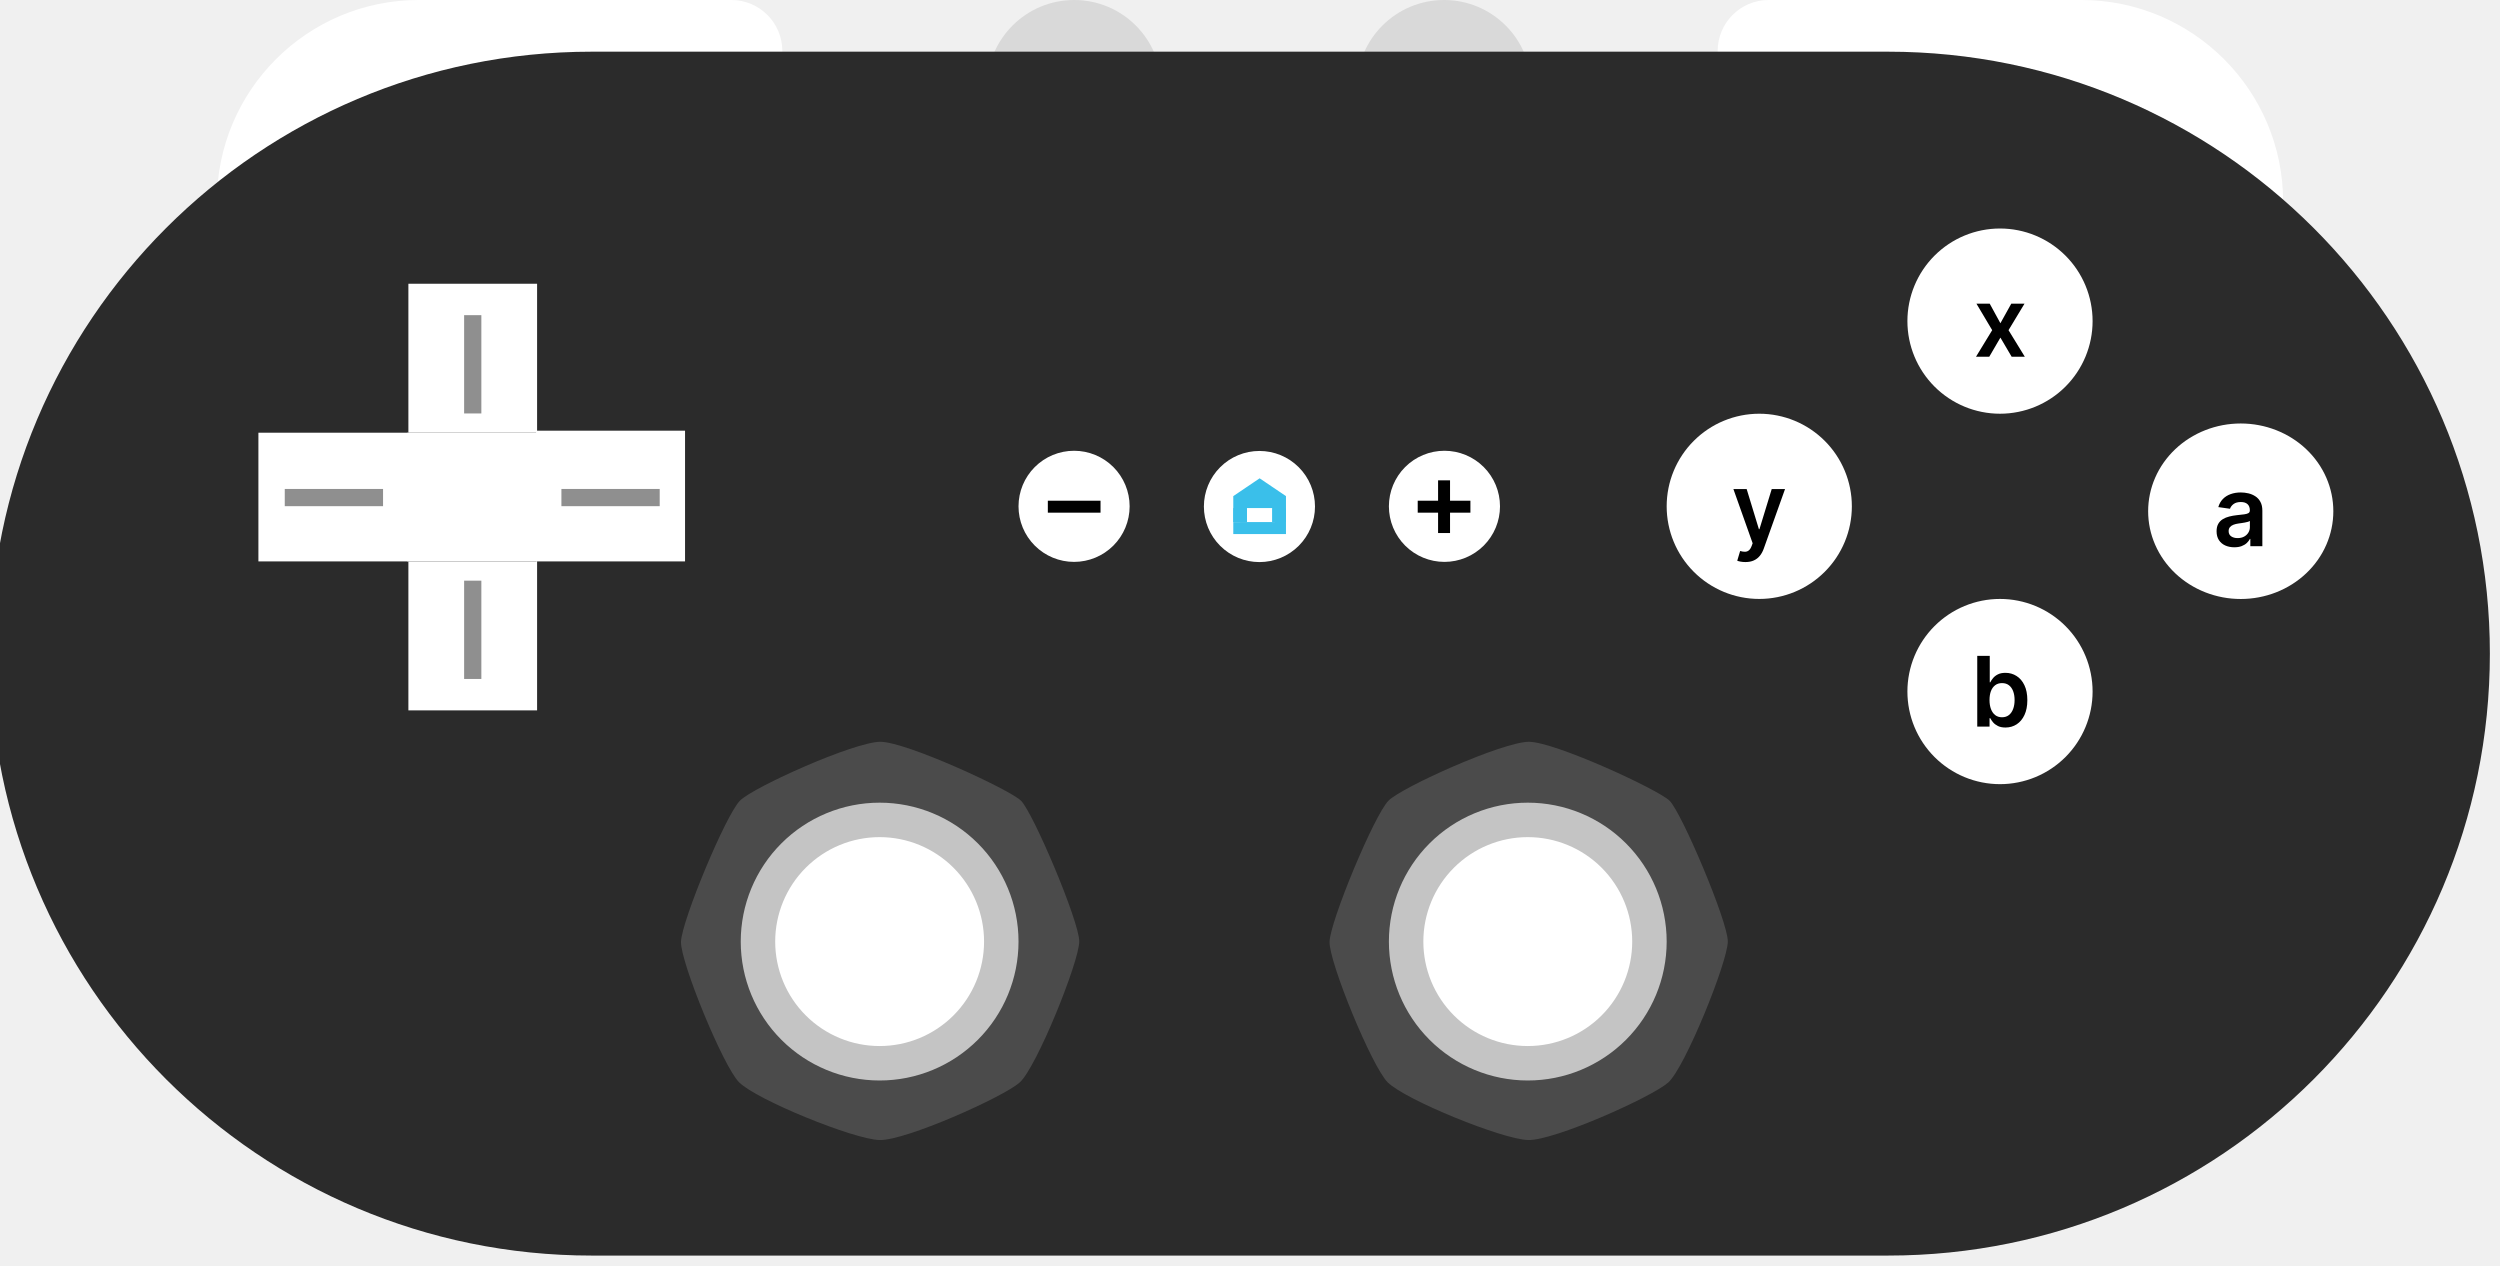
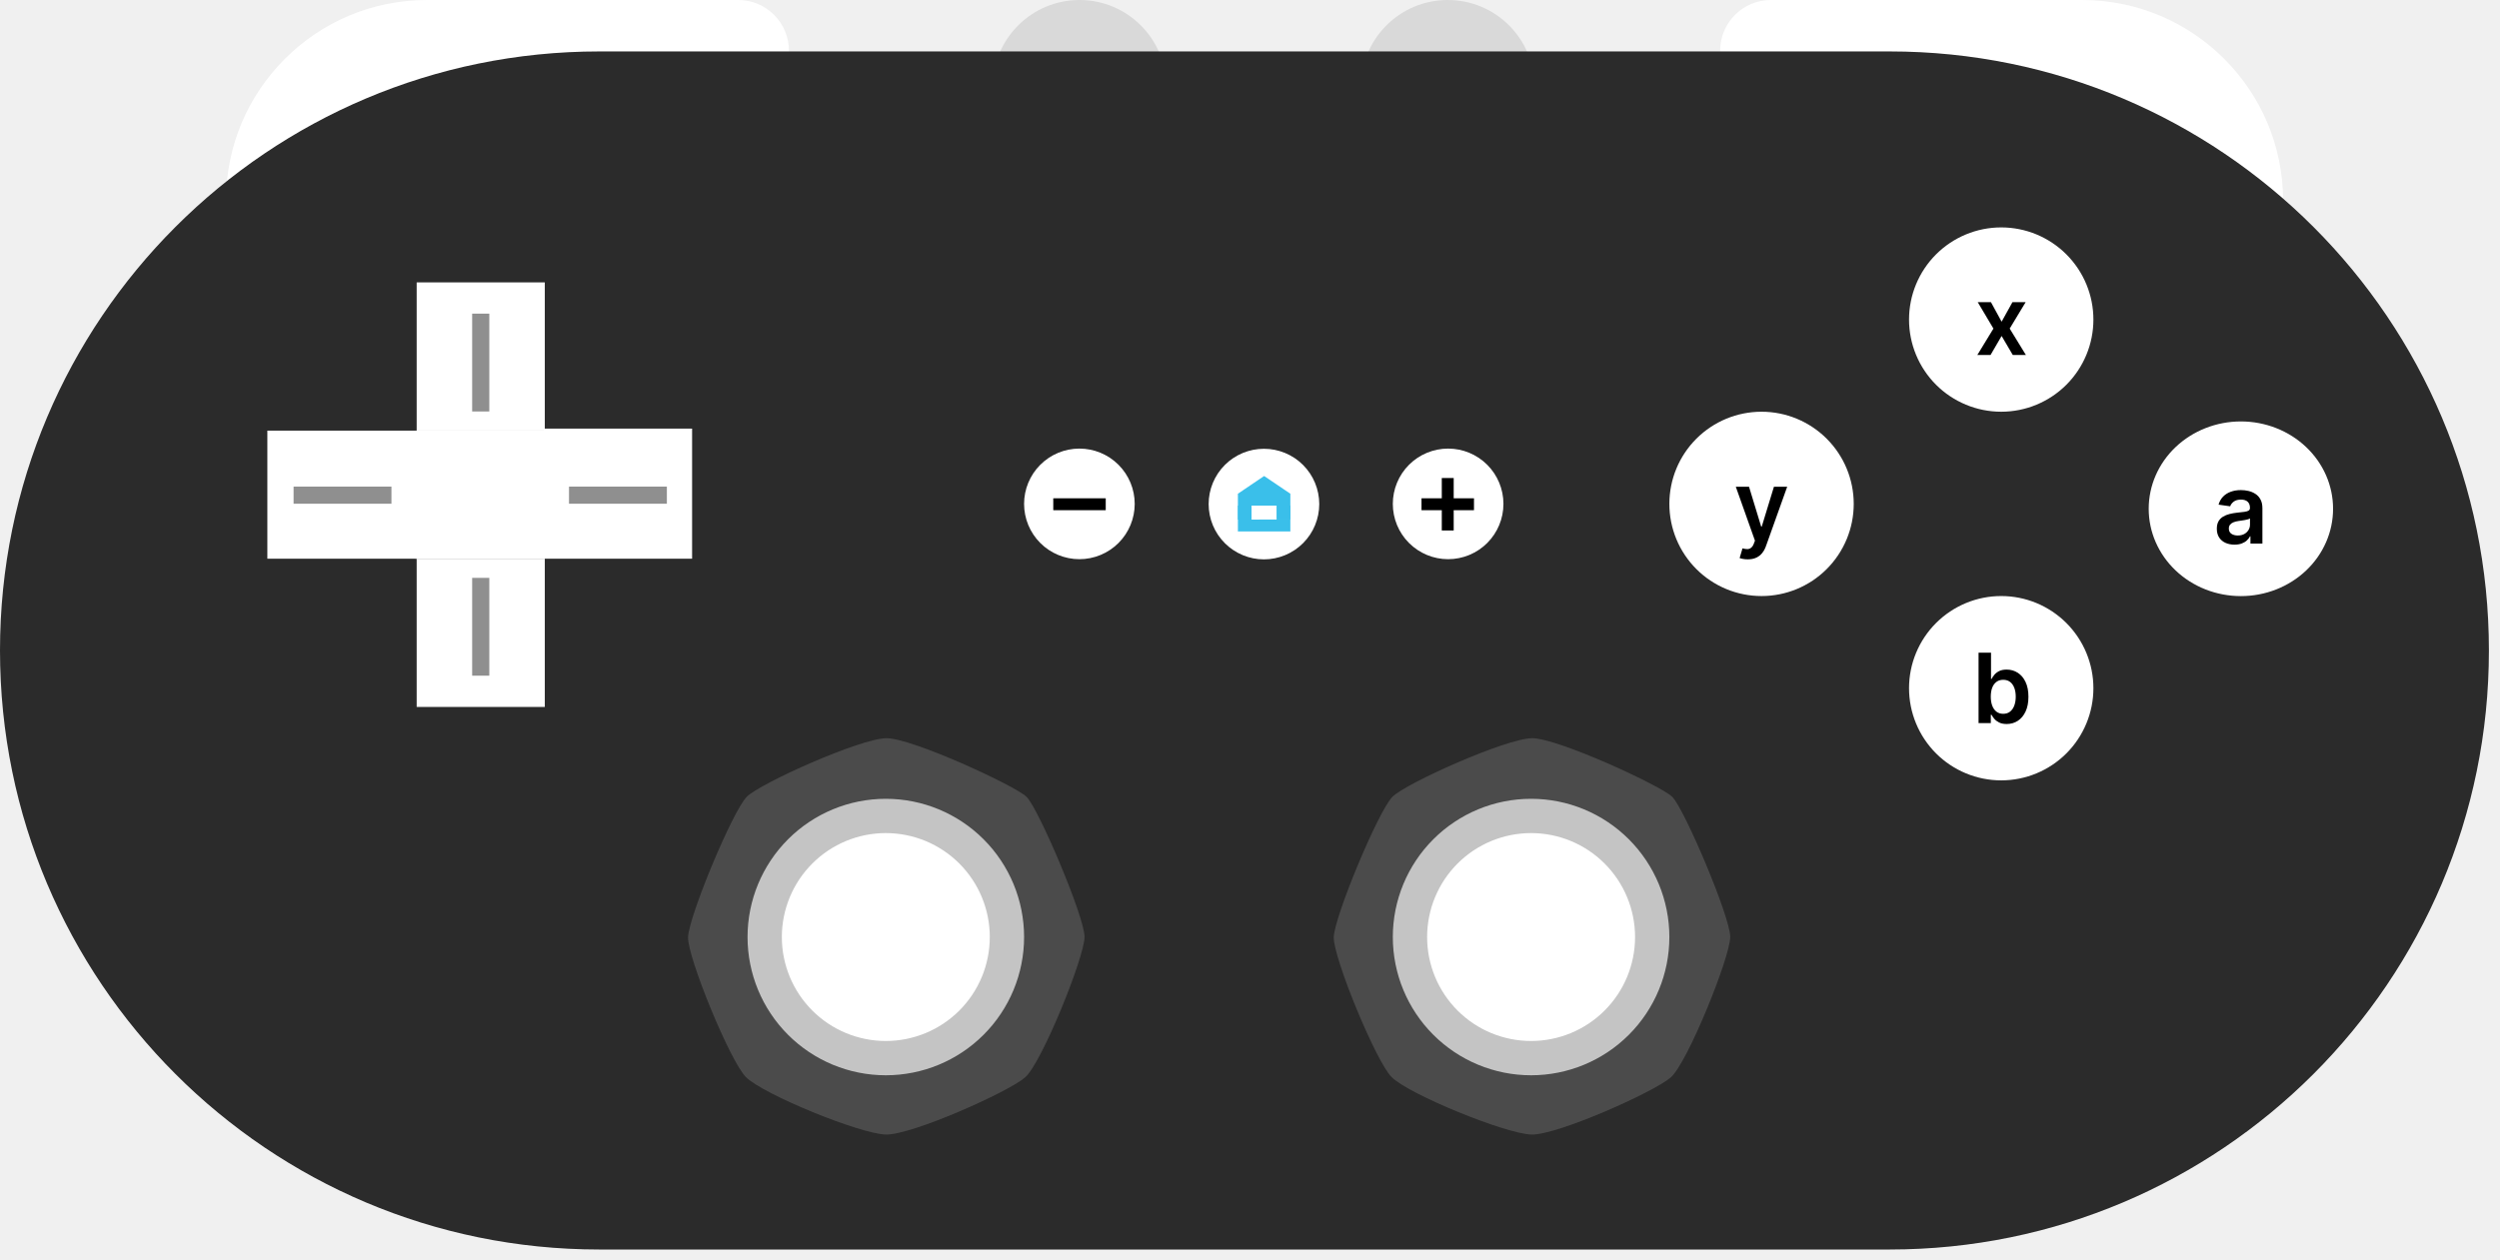
- <svg xmlns="http://www.w3.org/2000/svg" width="2467" height="1249" viewBox="0 0 2467 1249" fill="none">
+ <svg xmlns="http://www.w3.org/2000/svg" width="2477" height="1249" viewBox="0 0 2477 1249" fill="none">
  <g id="wcc_gray">
-     <path id="Button_ZR" d="M1695 50.312C1695 22.525 1717.53 0 1745.31 0H2053.75C2163.79 0 2253 89.209 2253 199.254C2253 210.159 2244.16 219 2233.25 219H1794C1739.32 219 1695 174.676 1695 120V50.312Z" fill="white" />
-     <path id="Button_ZL" d="M214 199.254C214 89.209 303.209 0 413.254 0H721.689C749.475 0 772 22.525 772 50.312V120C772 174.676 727.676 219 673 219H233.746C222.841 219 214 210.159 214 199.254Z" fill="white" />
-     <rect id="Button_L" x="974" width="172" height="219" rx="86" fill="#D9D9D9" />
-     <rect id="Button_R" x="1339" width="172" height="219" rx="86" fill="#D9D9D9" />
-     <path id="rect2159" d="M1863.09 51H583.907C255.901 51 -10 316.943 -10 645C-10 973.057 255.901 1239 583.907 1239H1863.09C2191.1 1239 2457 973.057 2457 645C2457 316.943 2191.1 51 1863.09 51Z" fill="#2B2B2B" />
-     <path id="rect4103" d="M530 427H402V554H530V427Z" fill="white" />
-     <path id="Button_Y" d="M2064.97 316.877C2064.97 341.114 2055.34 364.358 2038.21 381.496C2021.07 398.633 1997.83 408.261 1973.6 408.261C1949.37 408.261 1926.13 398.633 1908.99 381.496C1891.86 364.358 1882.23 341.114 1882.23 316.877C1882.23 292.64 1891.86 269.396 1908.99 252.258C1926.13 235.12 1949.37 225.492 1973.6 225.492C1997.83 225.492 2021.07 235.12 2038.21 252.258C2055.34 269.396 2064.97 292.64 2064.97 316.877Z" fill="white" />
-     <path id="Button_X" d="M1827.41 499.646C1827.41 523.883 1817.78 547.127 1800.64 564.265C1783.51 581.403 1760.27 591.031 1736.04 591.031C1711.8 591.031 1688.56 581.403 1671.43 564.265C1654.29 547.127 1644.67 523.883 1644.67 499.646C1644.67 475.41 1654.29 452.166 1671.43 435.028C1688.56 417.89 1711.8 408.262 1736.04 408.262C1760.27 408.262 1783.51 417.89 1800.64 435.028C1817.78 452.166 1827.41 475.41 1827.41 499.646Z" fill="white" />
-     <path id="Button_B" d="M2302.53 504.49C2302.54 515.859 2300.18 527.118 2295.59 537.624C2291.01 548.13 2284.28 557.677 2275.79 565.719C2267.31 573.76 2257.23 580.14 2246.14 584.492C2235.05 588.845 2223.17 591.085 2211.16 591.085C2199.16 591.085 2187.27 588.845 2176.18 584.492C2165.09 580.14 2155.02 573.76 2146.53 565.719C2138.05 557.677 2131.32 548.13 2126.73 537.624C2122.14 527.118 2119.79 515.859 2119.79 504.49C2119.79 493.12 2122.14 481.861 2126.73 471.355C2131.32 460.849 2138.05 451.303 2146.53 443.261C2155.02 435.219 2165.09 428.84 2176.18 424.487C2187.27 420.135 2199.16 417.895 2211.16 417.895C2223.17 417.895 2235.05 420.135 2246.14 424.487C2257.23 428.84 2267.31 435.219 2275.79 443.261C2284.28 451.303 2291.01 460.849 2295.59 471.355C2300.18 481.861 2302.54 493.12 2302.53 504.49Z" fill="white" />
-     <path id="Button_A" d="M2064.97 682.416C2064.97 706.653 2055.34 729.897 2038.21 747.035C2021.07 764.172 1997.83 773.8 1973.6 773.8C1949.37 773.8 1926.13 764.172 1908.99 747.035C1891.86 729.897 1882.23 706.653 1882.23 682.416C1882.23 658.179 1891.86 634.935 1908.99 617.797C1926.13 600.659 1949.37 591.031 1973.6 591.031C1997.83 591.031 2021.07 600.659 2038.21 617.797C2055.34 634.935 2064.97 658.179 2064.97 682.416Z" fill="white" />
-     <path id="a" d="M2204.85 540.057C2201.53 540.057 2198.54 539.466 2195.88 538.284C2193.24 537.08 2191.15 535.307 2189.61 532.966C2188.09 530.625 2187.32 527.739 2187.32 524.307C2187.32 521.352 2187.87 518.909 2188.96 516.977C2190.05 515.045 2191.54 513.5 2193.43 512.341C2195.31 511.182 2197.44 510.307 2199.8 509.716C2202.19 509.102 2204.65 508.659 2207.2 508.386C2210.27 508.068 2212.76 507.784 2214.66 507.534C2216.57 507.261 2217.96 506.852 2218.82 506.307C2219.71 505.739 2220.15 504.864 2220.15 503.682V503.477C2220.15 500.909 2219.39 498.92 2217.87 497.511C2216.35 496.102 2214.15 495.398 2211.29 495.398C2208.27 495.398 2205.87 496.057 2204.1 497.375C2202.35 498.693 2201.16 500.25 2200.55 502.045L2189.03 500.409C2189.94 497.227 2191.44 494.568 2193.53 492.432C2195.62 490.273 2198.18 488.659 2201.2 487.591C2204.22 486.5 2207.56 485.955 2211.22 485.955C2213.74 485.955 2216.26 486.25 2218.76 486.841C2221.26 487.432 2223.54 488.409 2225.61 489.773C2227.68 491.114 2229.34 492.943 2230.59 495.261C2231.86 497.58 2232.49 500.477 2232.49 503.955V539H2220.63V531.807H2220.22C2219.47 533.261 2218.41 534.625 2217.05 535.898C2215.71 537.148 2214.02 538.159 2211.97 538.932C2209.95 539.682 2207.57 540.057 2204.85 540.057ZM2208.05 530.989C2210.53 530.989 2212.68 530.5 2214.49 529.523C2216.31 528.523 2217.71 527.205 2218.69 525.568C2219.69 523.932 2220.19 522.148 2220.19 520.216V514.045C2219.8 514.364 2219.14 514.659 2218.21 514.932C2217.3 515.205 2216.28 515.443 2215.14 515.648C2214.01 515.852 2212.88 516.034 2211.77 516.193C2210.65 516.352 2209.69 516.489 2208.87 516.602C2207.03 516.852 2205.38 517.261 2203.93 517.83C2202.47 518.398 2201.32 519.193 2200.48 520.216C2199.64 521.216 2199.22 522.511 2199.22 524.102C2199.22 526.375 2200.05 528.091 2201.71 529.25C2203.37 530.409 2205.48 530.989 2208.05 530.989Z" fill="black" />
-     <path id="b" d="M1951.15 717V647.182H1963.49V673.295H1964C1964.64 672.023 1965.54 670.67 1966.7 669.239C1967.86 667.784 1969.42 666.545 1971.4 665.523C1973.38 664.477 1975.9 663.955 1978.97 663.955C1983.02 663.955 1986.66 664.989 1989.91 667.057C1993.19 669.102 1995.78 672.136 1997.69 676.159C1999.62 680.159 2000.58 685.068 2000.58 690.886C2000.58 696.636 1999.64 701.523 1997.75 705.545C1995.87 709.568 1993.3 712.636 1990.05 714.75C1986.8 716.864 1983.12 717.92 1979 717.92C1976 717.92 1973.52 717.42 1971.54 716.42C1969.56 715.42 1967.97 714.216 1966.77 712.807C1965.58 711.375 1964.66 710.023 1964 708.75H1963.29V717H1951.15ZM1963.25 690.818C1963.25 694.205 1963.73 697.17 1964.69 699.716C1965.66 702.261 1967.06 704.25 1968.88 705.682C1970.72 707.091 1972.95 707.795 1975.56 707.795C1978.29 707.795 1980.57 707.068 1982.41 705.614C1984.25 704.136 1985.64 702.125 1986.57 699.58C1987.53 697.011 1988 694.091 1988 690.818C1988 687.568 1987.54 684.682 1986.61 682.159C1985.67 679.636 1984.29 677.659 1982.45 676.227C1980.61 674.795 1978.31 674.08 1975.56 674.08C1972.92 674.08 1970.69 674.773 1968.85 676.159C1967 677.545 1965.61 679.489 1964.65 681.989C1963.72 684.489 1963.25 687.432 1963.25 690.818Z" fill="black" />
-     <path id="y" d="M1722.36 554.636C1720.67 554.636 1719.12 554.5 1717.68 554.227C1716.28 553.977 1715.15 553.682 1714.31 553.341L1717.17 543.727C1718.97 544.25 1720.57 544.5 1721.98 544.477C1723.39 544.455 1724.63 544.011 1725.7 543.148C1726.79 542.307 1727.71 540.898 1728.46 538.92L1729.51 536.091L1710.53 482.636H1723.62L1735.68 522.182H1736.23L1748.33 482.636H1761.46L1740.49 541.341C1739.51 544.114 1738.22 546.489 1736.61 548.466C1734.99 550.466 1733.01 551.989 1730.67 553.034C1728.36 554.102 1725.58 554.636 1722.36 554.636Z" fill="black" />
-     <path id="x" d="M1963.43 299.636L1974 318.966L1984.74 299.636H1997.8L1982.01 325.818L1998.07 352H1985.08L1974 333.148L1963.02 352H1949.93L1965.89 325.818L1950.34 299.636H1963.43Z" fill="black" />
-     <path id="Button_Select" d="M1114.72 499.646C1114.72 514.188 1108.94 528.135 1098.66 538.417C1088.38 548.7 1074.44 554.477 1059.9 554.477C1045.36 554.477 1031.41 548.7 1021.13 538.417C1010.85 528.135 1005.07 514.188 1005.07 499.646C1005.07 485.104 1010.85 471.158 1021.13 460.875C1031.41 450.592 1045.36 444.815 1059.9 444.815C1074.44 444.815 1088.38 450.592 1098.66 460.875C1108.94 471.158 1114.72 485.104 1114.72 499.646Z" fill="white" />
-     <path id="Button_Home" d="M1297.64 499.831C1297.64 514.373 1291.87 528.319 1281.59 538.602C1271.31 548.885 1257.36 554.662 1242.82 554.662C1228.28 554.662 1214.34 548.885 1204.06 538.602C1193.78 528.319 1188 514.373 1188 499.831C1188 485.289 1193.78 471.342 1204.06 461.06C1214.34 450.777 1228.28 445 1242.82 445C1257.36 445 1271.31 450.777 1281.59 461.06C1291.87 471.342 1297.64 485.289 1297.64 499.831Z" fill="white" />
-     <path id="Button_Start" d="M1480.2 499.646C1480.2 514.188 1474.42 528.135 1464.14 538.417C1453.86 548.7 1439.92 554.477 1425.38 554.477C1410.84 554.477 1396.89 548.7 1386.61 538.417C1376.33 528.135 1370.56 514.188 1370.56 499.646C1370.56 485.104 1376.33 471.158 1386.61 460.875C1396.89 450.592 1410.84 444.815 1425.38 444.815C1439.92 444.815 1453.86 450.592 1464.14 460.875C1474.42 471.158 1480.2 485.104 1480.2 499.646Z" fill="white" />
-     <path id="Vector" d="M1007.55 790.169C996.668 779.283 894.265 732 868.71 732C843.154 732 743.647 776.621 730.231 790.044C716.161 804.121 672.669 908.813 672.007 929.261C671.361 949.23 713.66 1052.32 729.343 1068.01C746.584 1085.26 842.446 1124.35 868.001 1124.99C893.556 1125.63 989.79 1082.72 1006.17 1068.25C1022.79 1053.56 1065 948.868 1065 929.011C1065 909.195 1019.66 802.29 1007.55 790.169Z" fill="#4B4B4B" />
-     <path id="Vector_2" d="M1647.55 790.169C1636.67 779.283 1534.27 732 1508.71 732C1483.15 732 1383.65 776.621 1370.23 790.044C1356.16 804.121 1312.67 908.813 1312.01 929.261C1311.36 949.23 1353.66 1052.32 1369.34 1068.01C1386.58 1085.26 1482.45 1124.35 1508 1124.99C1533.56 1125.63 1629.79 1082.72 1646.17 1068.25C1662.79 1053.56 1705 948.868 1705 929.011C1705 909.195 1659.66 802.29 1647.55 790.169Z" fill="#4B4B4B" />
-     <path id="Analog_Stick" d="M988.074 929.153C988.074 961 975.425 991.543 952.91 1014.06C930.395 1036.58 899.858 1049.23 868.018 1049.23C836.179 1049.23 805.642 1036.58 783.127 1014.06C760.612 991.543 747.963 961 747.963 929.153C747.963 897.306 760.612 866.764 783.127 844.245C805.642 821.726 836.179 809.076 868.018 809.076C899.858 809.076 930.395 821.726 952.91 844.245C975.425 866.764 988.074 897.306 988.074 929.153Z" fill="white" stroke="#C4C4C4" stroke-width="34" />
-     <path id="Analog_C_Stick" d="M1627.67 929.153C1627.67 961 1615.02 991.543 1592.5 1014.06C1569.99 1036.58 1539.45 1049.23 1507.61 1049.23C1475.77 1049.23 1445.24 1036.58 1422.72 1014.06C1400.2 991.543 1387.56 961 1387.56 929.153C1387.56 897.306 1400.2 866.764 1422.72 844.245C1445.24 821.726 1475.77 809.076 1507.61 809.076C1539.45 809.076 1569.99 821.726 1592.5 844.245C1615.02 866.764 1627.67 897.306 1627.67 929.153Z" fill="white" stroke="#C4C4C4" stroke-width="34" />
-     <path id="+" d="M1419.1 526V474H1430.9V526H1419.1ZM1399 505.899V494.101H1451V505.899H1399Z" fill="black" />
-     <path id="+_2" d="M1034 505.899V494.102H1086V505.899H1034Z" fill="black" />
+     <path id="Button_R" d="M1705 50.312C1705 22.525 1727.53 0 1755.31 0H2063.75C2173.79 0 2263 89.209 2263 199.254C2263 210.159 2254.16 219 2243.25 219H1804C1749.32 219 1705 174.676 1705 120V50.312Z" fill="white" />
+     <path id="Button_L" d="M224 199.254C224 89.209 313.209 0 423.254 0H731.689C759.475 0 782 22.525 782 50.312V120C782 174.676 737.676 219 683 219H243.746C232.841 219 224 210.159 224 199.254Z" fill="white" />
+     <rect id="Button_ZL" x="984" width="172" height="219" rx="86" fill="#D9D9D9" />
+     <rect id="Button_ZR" x="1349" width="172" height="219" rx="86" fill="#D9D9D9" />
+     <path id="rect2159" d="M1873.09 51H593.907C265.901 51 0 316.943 0 645C0 973.057 265.901 1239 593.907 1239H1873.09C2201.1 1239 2467 973.057 2467 645C2467 316.943 2201.1 51 1873.09 51Z" fill="#2B2B2B" />
+     <path id="rect4103" d="M540 427H412V554H540V427Z" fill="white" />
+     <path id="Button_Y" d="M2074.97 316.877C2074.97 341.114 2065.34 364.358 2048.21 381.496C2031.07 398.633 2007.83 408.261 1983.6 408.261C1959.37 408.261 1936.13 398.633 1918.99 381.496C1901.86 364.358 1892.23 341.114 1892.23 316.877C1892.23 292.64 1901.86 269.396 1918.99 252.258C1936.13 235.12 1959.37 225.492 1983.6 225.492C2007.83 225.492 2031.07 235.12 2048.21 252.258C2065.34 269.396 2074.97 292.64 2074.97 316.877Z" fill="white" />
+     <path id="Button_X" d="M1837.41 499.646C1837.41 523.883 1827.78 547.127 1810.64 564.265C1793.51 581.403 1770.27 591.031 1746.04 591.031C1721.8 591.031 1698.56 581.403 1681.43 564.265C1664.29 547.127 1654.67 523.883 1654.67 499.646C1654.67 475.41 1664.29 452.166 1681.43 435.028C1698.56 417.89 1721.8 408.262 1746.04 408.262C1770.27 408.262 1793.51 417.89 1810.64 435.028C1827.78 452.166 1837.41 475.41 1837.41 499.646Z" fill="white" />
+     <path id="Button_B" d="M2312.53 504.49C2312.54 515.859 2310.18 527.118 2305.59 537.624C2301.01 548.13 2294.28 557.677 2285.79 565.719C2277.31 573.76 2267.23 580.14 2256.14 584.492C2245.05 588.845 2233.17 591.085 2221.16 591.085C2209.16 591.085 2197.27 588.845 2186.18 584.492C2175.09 580.14 2165.02 573.76 2156.53 565.719C2148.05 557.677 2141.32 548.13 2136.73 537.624C2132.14 527.118 2129.79 515.859 2129.79 504.49C2129.79 493.12 2132.14 481.861 2136.73 471.355C2141.32 460.849 2148.05 451.303 2156.53 443.261C2165.02 435.219 2175.09 428.84 2186.18 424.487C2197.27 420.135 2209.16 417.895 2221.16 417.895C2233.17 417.895 2245.05 420.135 2256.14 424.487C2267.23 428.84 2277.31 435.219 2285.79 443.261C2294.28 451.303 2301.01 460.849 2305.59 471.355C2310.18 481.861 2312.54 493.12 2312.53 504.49Z" fill="white" />
+     <path id="Button_A" d="M2074.97 682.416C2074.97 706.653 2065.34 729.897 2048.21 747.035C2031.07 764.172 2007.83 773.8 1983.6 773.8C1959.37 773.8 1936.13 764.172 1918.99 747.035C1901.86 729.897 1892.23 706.653 1892.23 682.416C1892.23 658.179 1901.86 634.935 1918.99 617.797C1936.13 600.659 1959.37 591.031 1983.6 591.031C2007.83 591.031 2031.07 600.659 2048.21 617.797C2065.34 634.935 2074.97 658.179 2074.97 682.416Z" fill="white" />
+     <path id="a" d="M2214.85 540.057C2211.53 540.057 2208.54 539.466 2205.88 538.284C2203.24 537.08 2201.15 535.307 2199.61 532.966C2198.09 530.625 2197.32 527.739 2197.32 524.307C2197.32 521.352 2197.87 518.909 2198.96 516.977C2200.05 515.045 2201.54 513.5 2203.43 512.341C2205.31 511.182 2207.44 510.307 2209.8 509.716C2212.19 509.102 2214.65 508.659 2217.2 508.386C2220.27 508.068 2222.76 507.784 2224.66 507.534C2226.57 507.261 2227.96 506.852 2228.82 506.307C2229.71 505.739 2230.15 504.864 2230.15 503.682V503.477C2230.15 500.909 2229.39 498.92 2227.87 497.511C2226.35 496.102 2224.15 495.398 2221.29 495.398C2218.27 495.398 2215.87 496.057 2214.1 497.375C2212.35 498.693 2211.16 500.25 2210.55 502.045L2199.03 500.409C2199.94 497.227 2201.44 494.568 2203.53 492.432C2205.62 490.273 2208.18 488.659 2211.2 487.591C2214.22 486.5 2217.56 485.955 2221.22 485.955C2223.74 485.955 2226.26 486.25 2228.76 486.841C2231.26 487.432 2233.54 488.409 2235.61 489.773C2237.68 491.114 2239.34 492.943 2240.59 495.261C2241.86 497.58 2242.49 500.477 2242.49 503.955V539H2230.63V531.807H2230.22C2229.47 533.261 2228.41 534.625 2227.05 535.898C2225.71 537.148 2224.02 538.159 2221.97 538.932C2219.95 539.682 2217.57 540.057 2214.85 540.057ZM2218.05 530.989C2220.53 530.989 2222.68 530.5 2224.49 529.523C2226.31 528.523 2227.71 527.205 2228.69 525.568C2229.69 523.932 2230.19 522.148 2230.19 520.216V514.045C2229.8 514.364 2229.14 514.659 2228.21 514.932C2227.3 515.205 2226.28 515.443 2225.14 515.648C2224.01 515.852 2222.88 516.034 2221.77 516.193C2220.65 516.352 2219.69 516.489 2218.87 516.602C2217.03 516.852 2215.38 517.261 2213.93 517.83C2212.47 518.398 2211.32 519.193 2210.48 520.216C2209.64 521.216 2209.22 522.511 2209.22 524.102C2209.22 526.375 2210.05 528.091 2211.71 529.25C2213.37 530.409 2215.48 530.989 2218.05 530.989Z" fill="black" />
+     <path id="b" d="M1961.15 717V647.182H1973.49V673.295H1974C1974.64 672.023 1975.54 670.67 1976.7 669.239C1977.86 667.784 1979.42 666.545 1981.4 665.523C1983.38 664.477 1985.9 663.955 1988.97 663.955C1993.02 663.955 1996.66 664.989 1999.91 667.057C2003.19 669.102 2005.78 672.136 2007.69 676.159C2009.62 680.159 2010.58 685.068 2010.58 690.886C2010.58 696.636 2009.64 701.523 2007.75 705.545C2005.87 709.568 2003.3 712.636 2000.05 714.75C1996.8 716.864 1993.12 717.92 1989 717.92C1986 717.92 1983.52 717.42 1981.54 716.42C1979.56 715.42 1977.97 714.216 1976.77 712.807C1975.58 711.375 1974.66 710.023 1974 708.75H1973.29V717H1961.15ZM1973.25 690.818C1973.25 694.205 1973.73 697.17 1974.69 699.716C1975.66 702.261 1977.06 704.25 1978.88 705.682C1980.72 707.091 1982.95 707.795 1985.56 707.795C1988.29 707.795 1990.57 707.068 1992.41 705.614C1994.25 704.136 1995.64 702.125 1996.57 699.58C1997.53 697.011 1998 694.091 1998 690.818C1998 687.568 1997.54 684.682 1996.61 682.159C1995.67 679.636 1994.29 677.659 1992.45 676.227C1990.61 674.795 1988.31 674.08 1985.56 674.08C1982.92 674.08 1980.69 674.773 1978.85 676.159C1977 677.545 1975.61 679.489 1974.65 681.989C1973.72 684.489 1973.25 687.432 1973.25 690.818Z" fill="black" />
+     <path id="y" d="M1732.36 554.636C1730.67 554.636 1729.12 554.5 1727.68 554.227C1726.28 553.977 1725.15 553.682 1724.31 553.341L1727.17 543.727C1728.97 544.25 1730.57 544.5 1731.98 544.477C1733.39 544.455 1734.63 544.011 1735.7 543.148C1736.79 542.307 1737.71 540.898 1738.46 538.92L1739.51 536.091L1720.53 482.636H1733.62L1745.68 522.182H1746.23L1758.33 482.636H1771.46L1750.49 541.341C1749.51 544.114 1748.22 546.489 1746.61 548.466C1744.99 550.466 1743.01 551.989 1740.67 553.034C1738.36 554.102 1735.58 554.636 1732.36 554.636Z" fill="black" />
+     <path id="x" d="M1973.43 299.636L1984 318.966L1994.74 299.636H2007.8L1992.01 325.818L2008.07 352H1995.08L1984 333.148L1973.02 352H1959.93L1975.89 325.818L1960.34 299.636H1973.43Z" fill="black" />
+     <path id="Button_Select" d="M1124.72 499.646C1124.72 514.188 1118.94 528.135 1108.66 538.417C1098.38 548.7 1084.44 554.477 1069.9 554.477C1055.36 554.477 1041.41 548.7 1031.13 538.417C1020.85 528.135 1015.07 514.188 1015.07 499.646C1015.07 485.104 1020.85 471.158 1031.13 460.875C1041.41 450.592 1055.36 444.815 1069.9 444.815C1084.44 444.815 1098.38 450.592 1108.66 460.875C1118.94 471.158 1124.72 485.104 1124.72 499.646Z" fill="white" />
+     <path id="Button_Home" d="M1307.64 499.831C1307.64 514.373 1301.87 528.319 1291.59 538.602C1281.31 548.885 1267.36 554.662 1252.82 554.662C1238.28 554.662 1224.34 548.885 1214.06 538.602C1203.78 528.319 1198 514.373 1198 499.831C1198 485.289 1203.78 471.342 1214.06 461.06C1224.34 450.777 1238.28 445 1252.82 445C1267.36 445 1281.31 450.777 1291.59 461.06C1301.87 471.342 1307.64 485.289 1307.64 499.831Z" fill="white" />
+     <path id="Button_Start" d="M1490.2 499.646C1490.2 514.188 1484.42 528.135 1474.14 538.417C1463.86 548.7 1449.92 554.477 1435.38 554.477C1420.84 554.477 1406.89 548.7 1396.61 538.417C1386.33 528.135 1380.56 514.188 1380.56 499.646C1380.56 485.104 1386.33 471.158 1396.61 460.875C1406.89 450.592 1420.84 444.815 1435.38 444.815C1449.92 444.815 1463.86 450.592 1474.14 460.875C1484.42 471.158 1490.2 485.104 1490.2 499.646Z" fill="white" />
+     <path id="Vector" d="M1017.55 790.169C1006.67 779.283 904.265 732 878.71 732C853.154 732 753.647 776.621 740.231 790.044C726.161 804.121 682.669 908.813 682.007 929.261C681.361 949.23 723.66 1052.32 739.343 1068.01C756.584 1085.26 852.446 1124.35 878.001 1124.99C903.556 1125.63 999.79 1082.72 1016.17 1068.25C1032.79 1053.56 1075 948.868 1075 929.011C1075 909.195 1029.66 802.29 1017.55 790.169Z" fill="#4B4B4B" />
+     <path id="Vector_2" d="M1657.55 790.169C1646.67 779.283 1544.27 732 1518.71 732C1493.15 732 1393.65 776.621 1380.23 790.044C1366.16 804.121 1322.67 908.813 1322.01 929.261C1321.36 949.23 1363.66 1052.32 1379.34 1068.01C1396.58 1085.26 1492.45 1124.35 1518 1124.99C1543.56 1125.63 1639.79 1082.72 1656.17 1068.25C1672.79 1053.56 1715 948.868 1715 929.011C1715 909.195 1669.66 802.29 1657.55 790.169Z" fill="#4B4B4B" />
+     <path id="Analog_Stick" d="M998.074 929.153C998.074 961 985.425 991.543 962.91 1014.06C940.395 1036.58 909.858 1049.23 878.018 1049.23C846.179 1049.23 815.642 1036.58 793.127 1014.06C770.612 991.543 757.963 961 757.963 929.153C757.963 897.306 770.612 866.764 793.127 844.245C815.642 821.726 846.179 809.076 878.018 809.076C909.858 809.076 940.395 821.726 962.91 844.245C985.425 866.764 998.074 897.306 998.074 929.153Z" fill="white" stroke="#C4C4C4" stroke-width="34" />
+     <path id="Analog_C_Stick" d="M1637.67 929.153C1637.67 961 1625.02 991.543 1602.5 1014.06C1579.99 1036.58 1549.45 1049.23 1517.61 1049.23C1485.77 1049.23 1455.24 1036.58 1432.72 1014.06C1410.2 991.543 1397.56 961 1397.56 929.153C1397.56 897.306 1410.2 866.764 1432.72 844.245C1455.24 821.726 1485.77 809.076 1517.61 809.076C1549.45 809.076 1579.99 821.726 1602.5 844.245C1625.02 866.764 1637.67 897.306 1637.67 929.153Z" fill="white" stroke="#C4C4C4" stroke-width="34" />
+     <path id="+" d="M1429.1 526V474H1440.9V526H1429.1ZM1409 505.899V494.101H1461V505.899H1409Z" fill="black" />
+     <path id="+_2" d="M1044 505.899V494.102H1096V505.899H1044Z" fill="black" />
    <g id="+_3">
-       <path d="M1217 515.223V501.348H1230.5V515.223H1217Z" fill="#3ABFEA" />
-       <path d="M1217 515.223V501.348H1230.5V515.223H1217Z" fill="#3ABFEA" />
-       <path d="M1255.5 515.122V501.348H1269V515.122H1255.5Z" fill="#3ABFEA" />
-       <path d="M1255.5 515.122V501.348H1269V515.122H1255.5Z" fill="#3ABFEA" />
-       <path d="M1217 501.348V489.571L1243 472L1269 489.571V501.348H1217Z" fill="#3ABFEA" />
-       <path d="M1217 527V515.223L1269 515.122V527H1217Z" fill="#3ABFEA" />
+       <path d="M1227 515.223V501.348H1240.5V515.223H1227Z" fill="#3ABFEA" />
+       <path d="M1227 515.223V501.348H1240.5V515.223H1227Z" fill="#3ABFEA" />
+       <path d="M1265.5 515.122V501.348H1279V515.122H1265.5Z" fill="#3ABFEA" />
+       <path d="M1265.5 515.122V501.348H1279V515.122H1265.5Z" fill="#3ABFEA" />
+       <path d="M1227 501.348V489.571L1253 472L1279 489.571V501.348H1227Z" fill="#3ABFEA" />
+       <path d="M1227 527V515.223L1279 515.122V527H1227Z" fill="#3ABFEA" />
    </g>
-     <rect id="Dpad_Left" x="255" y="427" width="148" height="127" fill="white" />
-     <rect id="Dpad_Right" x="529" y="425" width="147" height="129" fill="white" />
-     <rect id="Dpad_Up" x="403" y="280" width="127" height="147" fill="white" />
-     <rect id="Dpad_Down" x="403" y="554" width="127" height="147" fill="white" />
-     <path id="Vector 14" opacity="0.44" d="M554 491H651" stroke="black" stroke-width="17" />
-     <path id="Vector 15" opacity="0.44" d="M281 491H378" stroke="black" stroke-width="17" />
-     <path id="Vector 16" opacity="0.44" d="M466.5 311L466.5 408" stroke="black" stroke-width="17" />
-     <path id="Vector 17" opacity="0.44" d="M466.5 573L466.5 670" stroke="black" stroke-width="17" />
+     <rect id="Dpad_Left" x="265" y="427" width="148" height="127" fill="white" />
+     <rect id="Dpad_Right" x="539" y="425" width="147" height="129" fill="white" />
+     <rect id="Dpad_Up" x="413" y="280" width="127" height="147" fill="white" />
+     <rect id="Dpad_Down" x="413" y="554" width="127" height="147" fill="white" />
+     <path id="Vector 14" opacity="0.44" d="M564 491H661" stroke="black" stroke-width="17" />
+     <path id="Vector 15" opacity="0.44" d="M291 491H388" stroke="black" stroke-width="17" />
+     <path id="Vector 16" opacity="0.44" d="M476.5 311L476.5 408" stroke="black" stroke-width="17" />
+     <path id="Vector 17" opacity="0.44" d="M476.5 573L476.5 670" stroke="black" stroke-width="17" />
  </g>
</svg>
